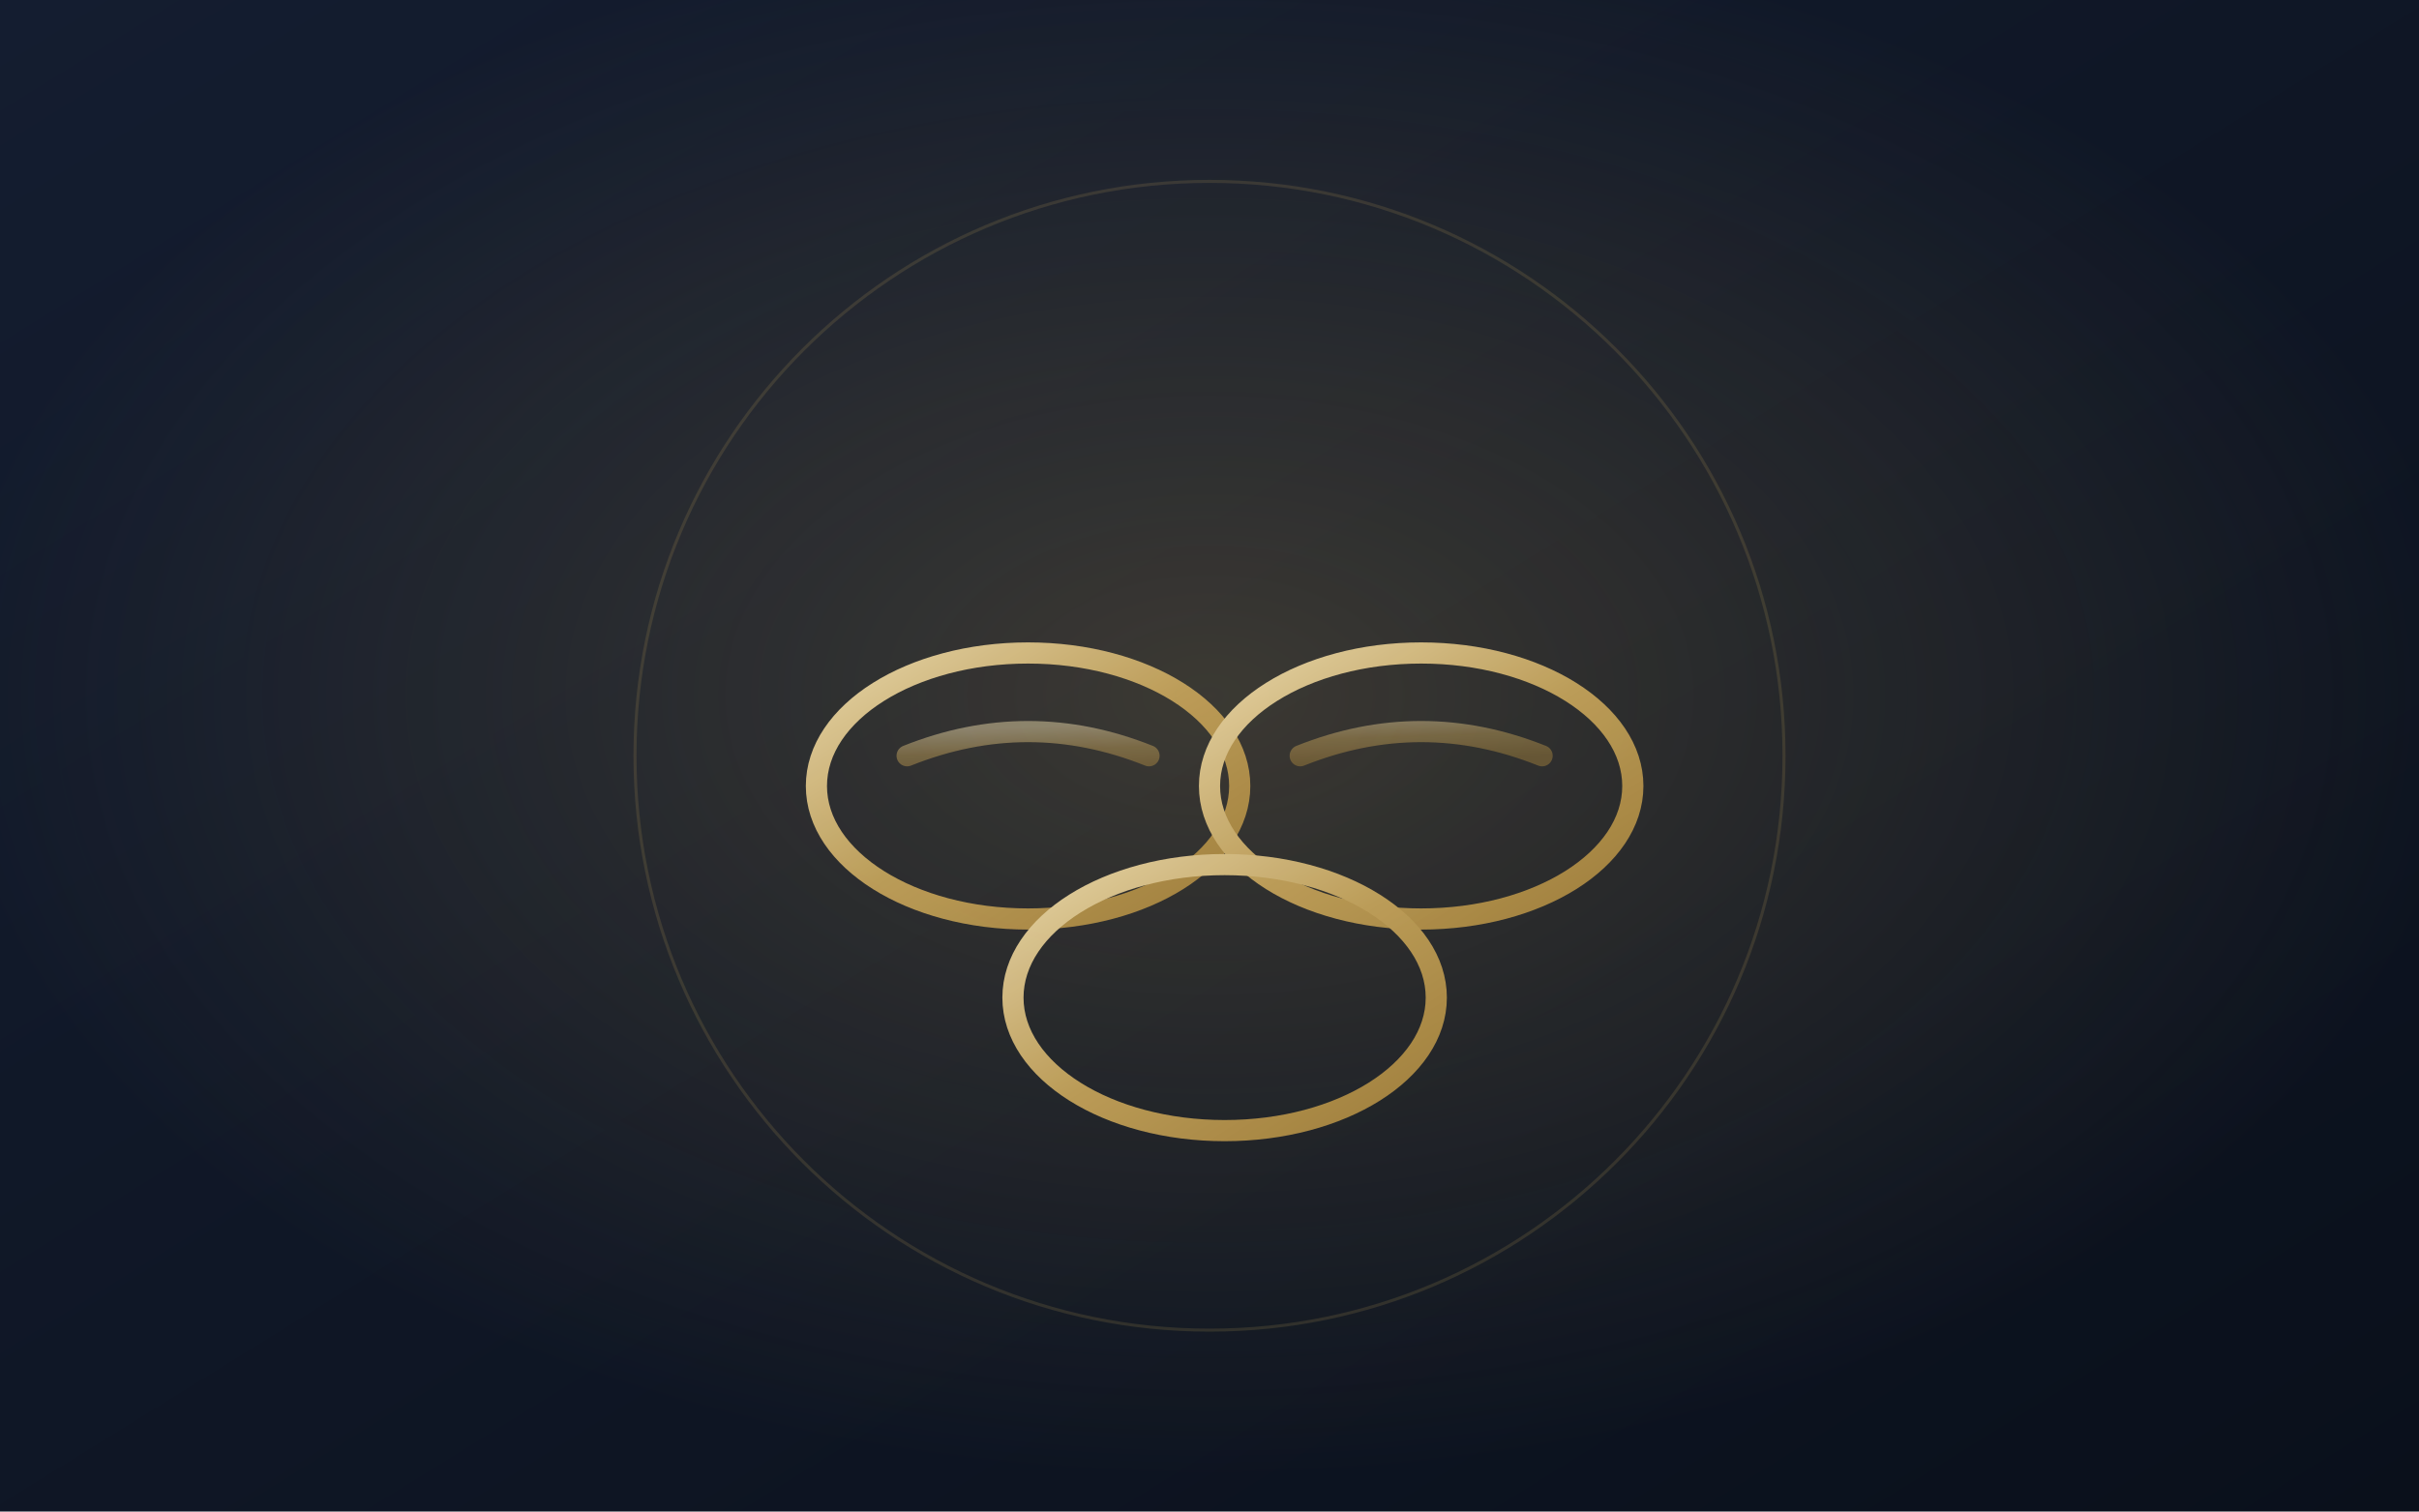
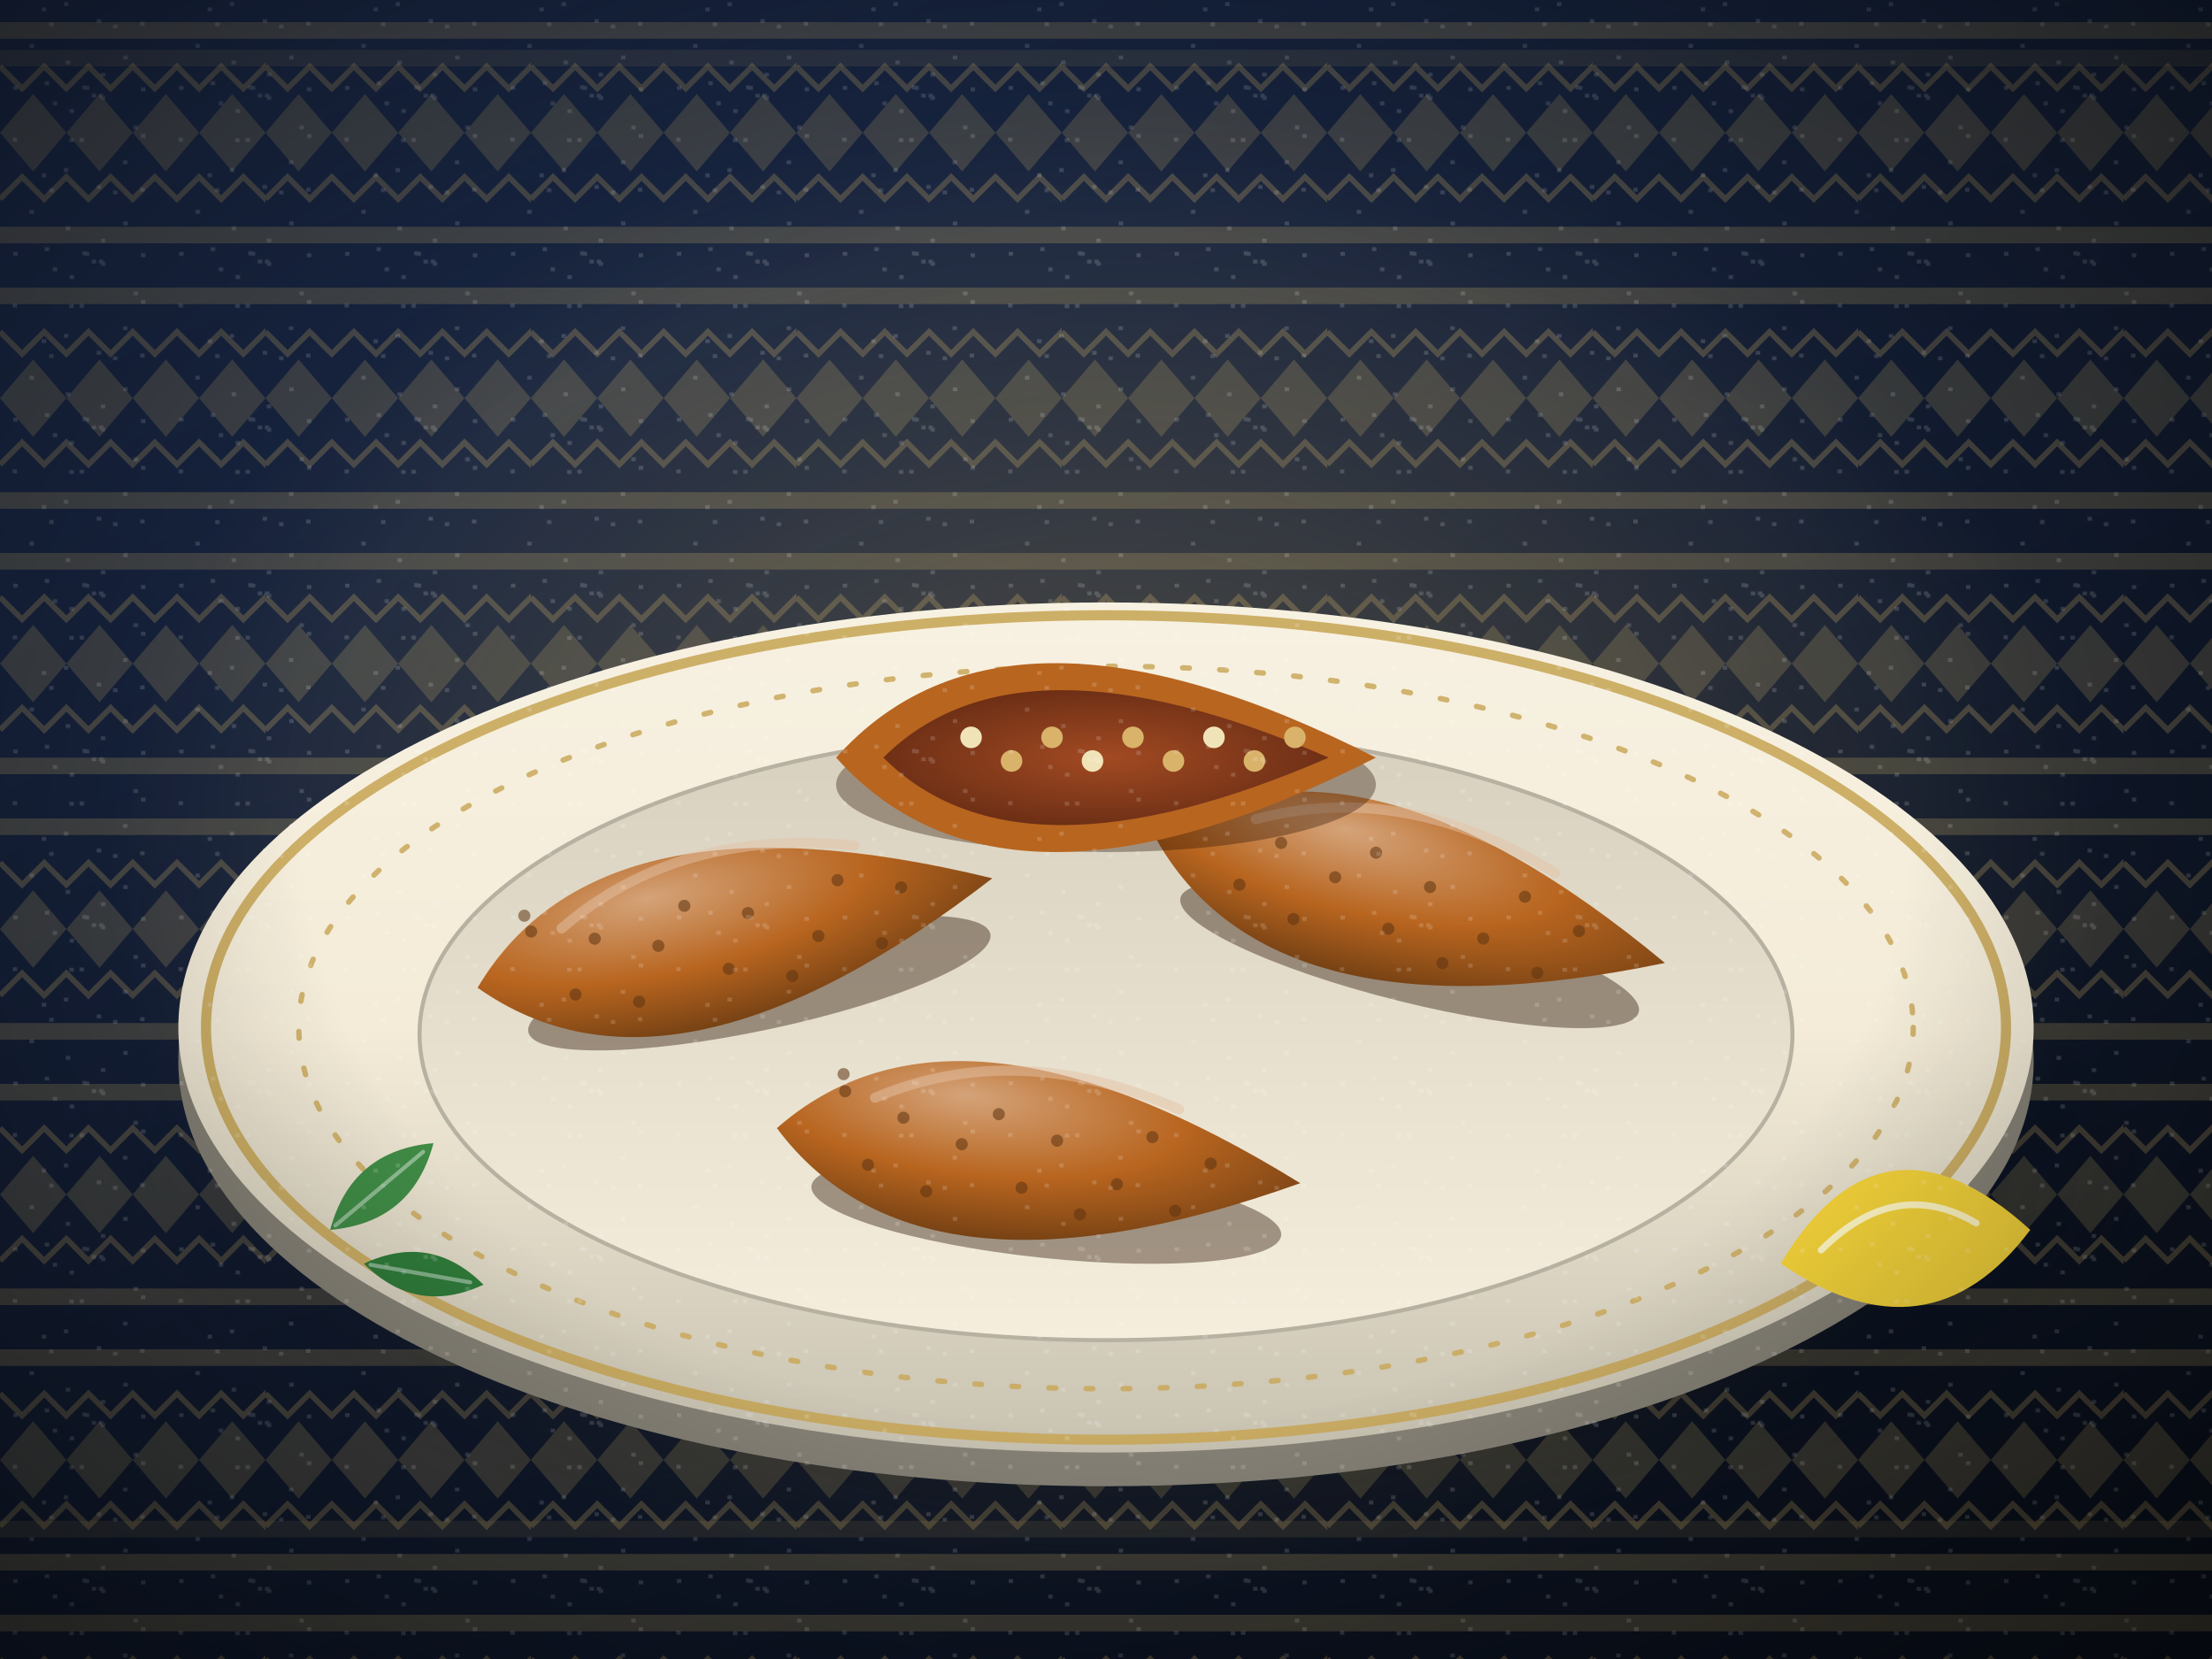
- <svg xmlns="http://www.w3.org/2000/svg" viewBox="0 0 800 500" role="img" aria-label="طبق">
+ <svg xmlns="http://www.w3.org/2000/svg" viewBox="0 0 800 600" preserveAspectRatio="xMidYMid slice" role="img" aria-label="kibba">
  <defs>
-     <linearGradient id="bg" x1="0" y1="0" x2="1" y2="1">
-       <stop offset="0%" stop-color="#141d30" />
-       <stop offset="100%" stop-color="#0a101b" />
+     <pattern id="p0" width="96" height="96" patternUnits="userSpaceOnUse">
+       <g fill="#d6b66a" opacity="0.238">
+         <path d="M0 8h96v6H0zM0 82h96v6H0z" />
+         <path d="M0 48l12-14 12 14-12 14zM24 48l12-14 12 14-12 14zM48 48l12-14 12 14-12 14zM72 48l12-14 12 14-12 14z" opacity=".9" />
+       </g>
+       <path d="M0 24l8 8 8-8 8 8 8-8 8 8 8-8 8 8 8-8 8 8 8-8 8 8 8-8 8 8" fill="none" stroke="#d6b66a" stroke-width="2" opacity="0.272" />
+       <path d="M0 72l8-8 8 8 8-8 8 8 8-8 8 8 8-8 8 8 8-8 8 8 8-8 8 8 8-8" fill="none" stroke="#d6b66a" stroke-width="2" opacity="0.272" />
+     </pattern>
+     <linearGradient id="l1" x1="0.2" y1="0" x2="0.8" y2="1">
+       <stop offset="0%" stop-color="#1b2a4a" />
+       <stop offset="100%" stop-color="#0a101c" />
    </linearGradient>
-     <radialGradient id="gl" cx="50%" cy="46%" r="52%">
-       <stop offset="0%" stop-color="#c7a55b" stop-opacity=".24" />
-       <stop offset="100%" stop-color="#c7a55b" stop-opacity="0" />
+     <radialGradient id="r2" cx="0.5" cy="0.5" r="0.5">
+       <stop offset="0%" stop-color="#d6b66a" stop-opacity="0.32" />
+       <stop offset="100%" stop-color="#d6b66a" stop-opacity="0" />
    </radialGradient>
-     <linearGradient id="g" x1="1" y1="1" x2="0" y2="0">
-       <stop offset="0%" stop-color="#a8843c" />
-       <stop offset="50%" stop-color="#c7a55b" />
-       <stop offset="100%" stop-color="#f4e1b0" />
+     <radialGradient id="r3" cx="0.5" cy="0.5" r="0.5">
+       <stop offset="0%" stop-color="#000" stop-opacity="0.55" />
+       <stop offset="100%" stop-color="#000" stop-opacity="0" />
+     </radialGradient>
+     <linearGradient id="l4" x1="0" y1="0" x2="0" y2="1">
+       <stop offset="0%" stop-color="#f7f1e2" />
+       <stop offset="50%" stop-color="#f4ecd8" />
+       <stop offset="100%" stop-color="#c8c2b1" />
    </linearGradient>
+     <linearGradient id="l5" x1="0" y1="0" x2="0" y2="1">
+       <stop offset="0%" stop-color="#d7d0be" />
+       <stop offset="100%" stop-color="#f5eedd" />
+     </linearGradient>
+     <radialGradient id="r6" cx="0.4" cy="0.3" r="0.8" fx="0.35" fy="0.2">
+       <stop offset="0%" stop-color="#d4a379" />
+       <stop offset="50%" stop-color="#b8651f" />
+       <stop offset="100%" stop-color="#653811" />
+     </radialGradient>
+     <radialGradient id="r7" cx="0.5" cy="0.5" r="0.7">
+       <stop offset="0%" stop-color="#a24a22" />
+       <stop offset="100%" stop-color="#5a2511" />
+     </radialGradient>
+     <pattern id="n8" width="60" height="60" patternUnits="userSpaceOnUse">
+       <path d="M30.7 31.8h1.6M36.5 35.4h1.6M51 32.3h1.6M4.8 31.8h1.6M36.5 27h1.6M28.8 50.6h1.6M25.2 40.2h1.6M40.9 9.6h1.6M10.7 16.6h1.6M23.8 22.6h1.6M35 7.6h1.6M35.8 34.6h1.6M25.1 50.7h1.6M48.3 46.1h1.6M19.1 37.4h1.6M15.1 3.4h1.6M44.5 58.7h1.6M17.8 8.8h1.6M44.6 20.8h1.6M33.2 34.6h1.6M50.7 8.6h1.6M51 49.2h1.6M23.1 1.5h1.6M4.6 50.5h1.6M29.8 31.6h1.6M16.2 30.1h1.6" stroke="#fff" stroke-width="1.4" opacity=".16" />
+     </pattern>
+     <radialGradient id="r9" cx="0.5" cy="0.5" r="0.72">
+       <stop offset="0%" stop-color="#000" stop-opacity="0" />
+       <stop offset="50%" stop-color="#000" stop-opacity="0" />
+       <stop offset="100%" stop-color="#000" stop-opacity="0.5" />
+     </radialGradient>
  </defs>
-   <rect width="800" height="500" fill="url(#bg)" />
-   <rect width="800" height="500" fill="url(#gl)" />
-   <circle cx="400" cy="250" r="190" fill="none" stroke="#c7a55b" stroke-opacity=".16" />
-   <g fill="none" stroke="url(#g)" stroke-width="7" stroke-linecap="round" stroke-linejoin="round" opacity=".92">
-     <ellipse cx="340" cy="260" rx="70" ry="44" />
-     <ellipse cx="470" cy="260" rx="70" ry="44" />
-     <ellipse cx="405" cy="330" rx="70" ry="44" />
-     <path d="M300 250q40 -16 80 0M430 250q40 -16 80 0" stroke-opacity=".5" />
+   <rect width="800" height="600" fill="url(#l1)" />
+   <rect width="800" height="600" fill="url(#p0)" />
+   <rect y="18" width="800" height="6" fill="#d6b66a" opacity=".12" />
+   <rect y="550" width="800" height="6" fill="#d6b66a" opacity=".12" />
+   <ellipse cx="400" cy="310" rx="360" ry="270" fill="url(#r2)" />
+   <g transform="translate(400 335) scale(1.22) translate(-400 -335)">
+     <ellipse cx="406" cy="409.1" rx="308" ry="113.4" fill="url(#r3)" />
+     <ellipse cx="400" cy="375" rx="275" ry="126" fill="#868277" />
+     <ellipse cx="400" cy="365" rx="275" ry="126" fill="url(#l4)" />
+     <ellipse cx="400" cy="365" rx="266.8" ry="122.2" fill="none" stroke="#c9a85a" stroke-width="3" opacity=".9" />
+     <ellipse cx="400" cy="367" rx="203.5" ry="90.7" fill="url(#l5)" stroke="#b7b1a2" stroke-width="1.2" />
+     <ellipse cx="400" cy="365" rx="239.3" ry="107.1" fill="none" stroke="#c9a85a" stroke-width="1.6" stroke-dasharray="2 9" stroke-linecap="round" opacity=".85" />
+     <g transform="translate(290 337) rotate(-12)">
+       <ellipse cx="4" cy="16" rx="70" ry="14" fill="rgba(40,15,0,.4)" />
+       <path d="M-78 0Q-30 -52 78 0Q-30 52 -78 0Z" fill="url(#r6)" />
+       <path d="M-50 -12Q-10 -34 40 -18" fill="none" stroke="#e3c1a5" stroke-width="3" stroke-linecap="round" stroke-linejoin="round" opacity=".5" />
+       <ellipse cx="-60" cy="-18" rx="1.8" ry="1.8" fill="#5c3310" opacity=".55" />
+       <ellipse cx="-23" cy="-1" rx="1.8" ry="1.8" fill="#5c3310" opacity=".55" />
+       <ellipse cx="14" cy="16" rx="1.8" ry="1.8" fill="#5c3310" opacity=".55" />
+       <ellipse cx="51" cy="-3" rx="1.8" ry="1.8" fill="#5c3310" opacity=".55" />
+       <ellipse cx="-32" cy="14" rx="1.8" ry="1.8" fill="#5c3310" opacity=".55" />
+       <ellipse cx="5" cy="-5" rx="1.8" ry="1.8" fill="#5c3310" opacity=".55" />
+       <ellipse cx="42" cy="12" rx="1.8" ry="1.8" fill="#5c3310" opacity=".55" />
+       <ellipse cx="-41" cy="-7" rx="1.8" ry="1.8" fill="#5c3310" opacity=".55" />
+       <ellipse cx="-4" cy="10" rx="1.8" ry="1.8" fill="#5c3310" opacity=".55" />
+       <ellipse cx="33" cy="-9" rx="1.8" ry="1.8" fill="#5c3310" opacity=".55" />
+       <ellipse cx="-50" cy="8" rx="1.8" ry="1.8" fill="#5c3310" opacity=".55" />
+       <ellipse cx="-13" cy="-11" rx="1.8" ry="1.8" fill="#5c3310" opacity=".55" />
+       <ellipse cx="24" cy="6" rx="1.8" ry="1.8" fill="#5c3310" opacity=".55" />
+       <ellipse cx="-59" cy="-13" rx="1.8" ry="1.8" fill="#5c3310" opacity=".55" />
+     </g>
+     <g transform="translate(490 327) rotate(14)">
+       <ellipse cx="4" cy="16" rx="70" ry="14" fill="rgba(40,15,0,.4)" />
+       <path d="M-78 0Q-30 -52 78 0Q-30 52 -78 0Z" fill="url(#r6)" />
+       <path d="M-50 -12Q-10 -34 40 -18" fill="none" stroke="#e3c1a5" stroke-width="3" stroke-linecap="round" stroke-linejoin="round" opacity=".5" />
+       <ellipse cx="-60" cy="-18" rx="1.8" ry="1.8" fill="#5c3310" opacity=".55" />
+       <ellipse cx="-23" cy="-1" rx="1.8" ry="1.8" fill="#5c3310" opacity=".55" />
+       <ellipse cx="14" cy="16" rx="1.8" ry="1.8" fill="#5c3310" opacity=".55" />
+       <ellipse cx="51" cy="-3" rx="1.8" ry="1.8" fill="#5c3310" opacity=".55" />
+       <ellipse cx="-32" cy="14" rx="1.8" ry="1.8" fill="#5c3310" opacity=".55" />
+       <ellipse cx="5" cy="-5" rx="1.8" ry="1.8" fill="#5c3310" opacity=".55" />
+       <ellipse cx="42" cy="12" rx="1.8" ry="1.8" fill="#5c3310" opacity=".55" />
+       <ellipse cx="-41" cy="-7" rx="1.8" ry="1.8" fill="#5c3310" opacity=".55" />
+       <ellipse cx="-4" cy="10" rx="1.8" ry="1.8" fill="#5c3310" opacity=".55" />
+       <ellipse cx="33" cy="-9" rx="1.8" ry="1.8" fill="#5c3310" opacity=".55" />
+       <ellipse cx="-50" cy="8" rx="1.8" ry="1.8" fill="#5c3310" opacity=".55" />
+       <ellipse cx="-13" cy="-11" rx="1.8" ry="1.8" fill="#5c3310" opacity=".55" />
+       <ellipse cx="24" cy="6" rx="1.8" ry="1.8" fill="#5c3310" opacity=".55" />
+       <ellipse cx="-59" cy="-13" rx="1.8" ry="1.8" fill="#5c3310" opacity=".55" />
+     </g>
+     <g transform="translate(380 403) rotate(6)">
+       <ellipse cx="4" cy="16" rx="70" ry="14" fill="rgba(40,15,0,.4)" />
+       <path d="M-78 0Q-30 -52 78 0Q-30 52 -78 0Z" fill="url(#r6)" />
+       <path d="M-50 -12Q-10 -34 40 -18" fill="none" stroke="#e3c1a5" stroke-width="3" stroke-linecap="round" stroke-linejoin="round" opacity=".5" />
+       <ellipse cx="-60" cy="-18" rx="1.8" ry="1.8" fill="#5c3310" opacity=".55" />
+       <ellipse cx="-23" cy="-1" rx="1.8" ry="1.8" fill="#5c3310" opacity=".55" />
+       <ellipse cx="14" cy="16" rx="1.8" ry="1.8" fill="#5c3310" opacity=".55" />
+       <ellipse cx="51" cy="-3" rx="1.8" ry="1.8" fill="#5c3310" opacity=".55" />
+       <ellipse cx="-32" cy="14" rx="1.8" ry="1.8" fill="#5c3310" opacity=".55" />
+       <ellipse cx="5" cy="-5" rx="1.8" ry="1.8" fill="#5c3310" opacity=".55" />
+       <ellipse cx="42" cy="12" rx="1.8" ry="1.8" fill="#5c3310" opacity=".55" />
+       <ellipse cx="-41" cy="-7" rx="1.8" ry="1.8" fill="#5c3310" opacity=".55" />
+       <ellipse cx="-4" cy="10" rx="1.8" ry="1.8" fill="#5c3310" opacity=".55" />
+       <ellipse cx="33" cy="-9" rx="1.8" ry="1.8" fill="#5c3310" opacity=".55" />
+       <ellipse cx="-50" cy="8" rx="1.8" ry="1.8" fill="#5c3310" opacity=".55" />
+       <ellipse cx="-13" cy="-11" rx="1.8" ry="1.8" fill="#5c3310" opacity=".55" />
+       <ellipse cx="24" cy="6" rx="1.8" ry="1.8" fill="#5c3310" opacity=".55" />
+       <ellipse cx="-59" cy="-13" rx="1.8" ry="1.8" fill="#5c3310" opacity=".55" />
+     </g>
+     <g transform="translate(400 285)">
+       <ellipse cx="0" cy="8" rx="80" ry="20" fill="rgba(40,15,0,.35)" />
+       <path d="M-80 0Q-30 -56 80 0Q-30 56 -80 0Z" fill="#b8651f" />
+       <path d="M-66 0Q-26 -40 66 0Q-26 40 -66 0Z" fill="url(#r7)" />
+       <ellipse cx="-40" cy="-6" rx="3.2" ry="3.2" fill="#f1e3b8" />
+       <ellipse cx="-28" cy="1" rx="3.2" ry="3.2" fill="#d9b36a" />
+       <ellipse cx="-16" cy="-6" rx="3.2" ry="3.2" fill="#d9b36a" />
+       <ellipse cx="-4" cy="1" rx="3.2" ry="3.2" fill="#f1e3b8" />
+       <ellipse cx="8" cy="-6" rx="3.2" ry="3.2" fill="#d9b36a" />
+       <ellipse cx="20" cy="1" rx="3.2" ry="3.2" fill="#d9b36a" />
+       <ellipse cx="32" cy="-6" rx="3.2" ry="3.2" fill="#f1e3b8" />
+       <ellipse cx="44" cy="1" rx="3.2" ry="3.2" fill="#d9b36a" />
+       <ellipse cx="56" cy="-6" rx="3.2" ry="3.2" fill="#d9b36a" />
+     </g>
+     <path d="M600 435q30 -50 74 -10q-30 40 -74 10z" fill="#f3d23a" />
+     <path d="M612 431q22 -22 46 -8" fill="none" stroke="#fff6c2" stroke-width="2" stroke-linecap="round" stroke-linejoin="round" />
+     <g transform="rotate(-40 170 425)">
+       <path d="M170 425Q190 411 210 425Q190 439 170 425Z" fill="#3f8a45" />
+       <path d="M172 425H206" fill="none" stroke="#8cb98f" stroke-width="1.2" stroke-linecap="round" stroke-linejoin="round" />
+     </g>
+     <g transform="rotate(10 180 435)">
+       <path d="M180 435Q198 422.4 216 435Q198 447.6 180 435Z" fill="#2f7a3a" />
+       <path d="M182 435H212" fill="none" stroke="#82af89" stroke-width="1.2" stroke-linecap="round" stroke-linejoin="round" />
+     </g>
  </g>
+   <rect width="800" height="600" fill="url(#n8)" />
+   <rect width="800" height="600" fill="url(#r9)" />
</svg>
